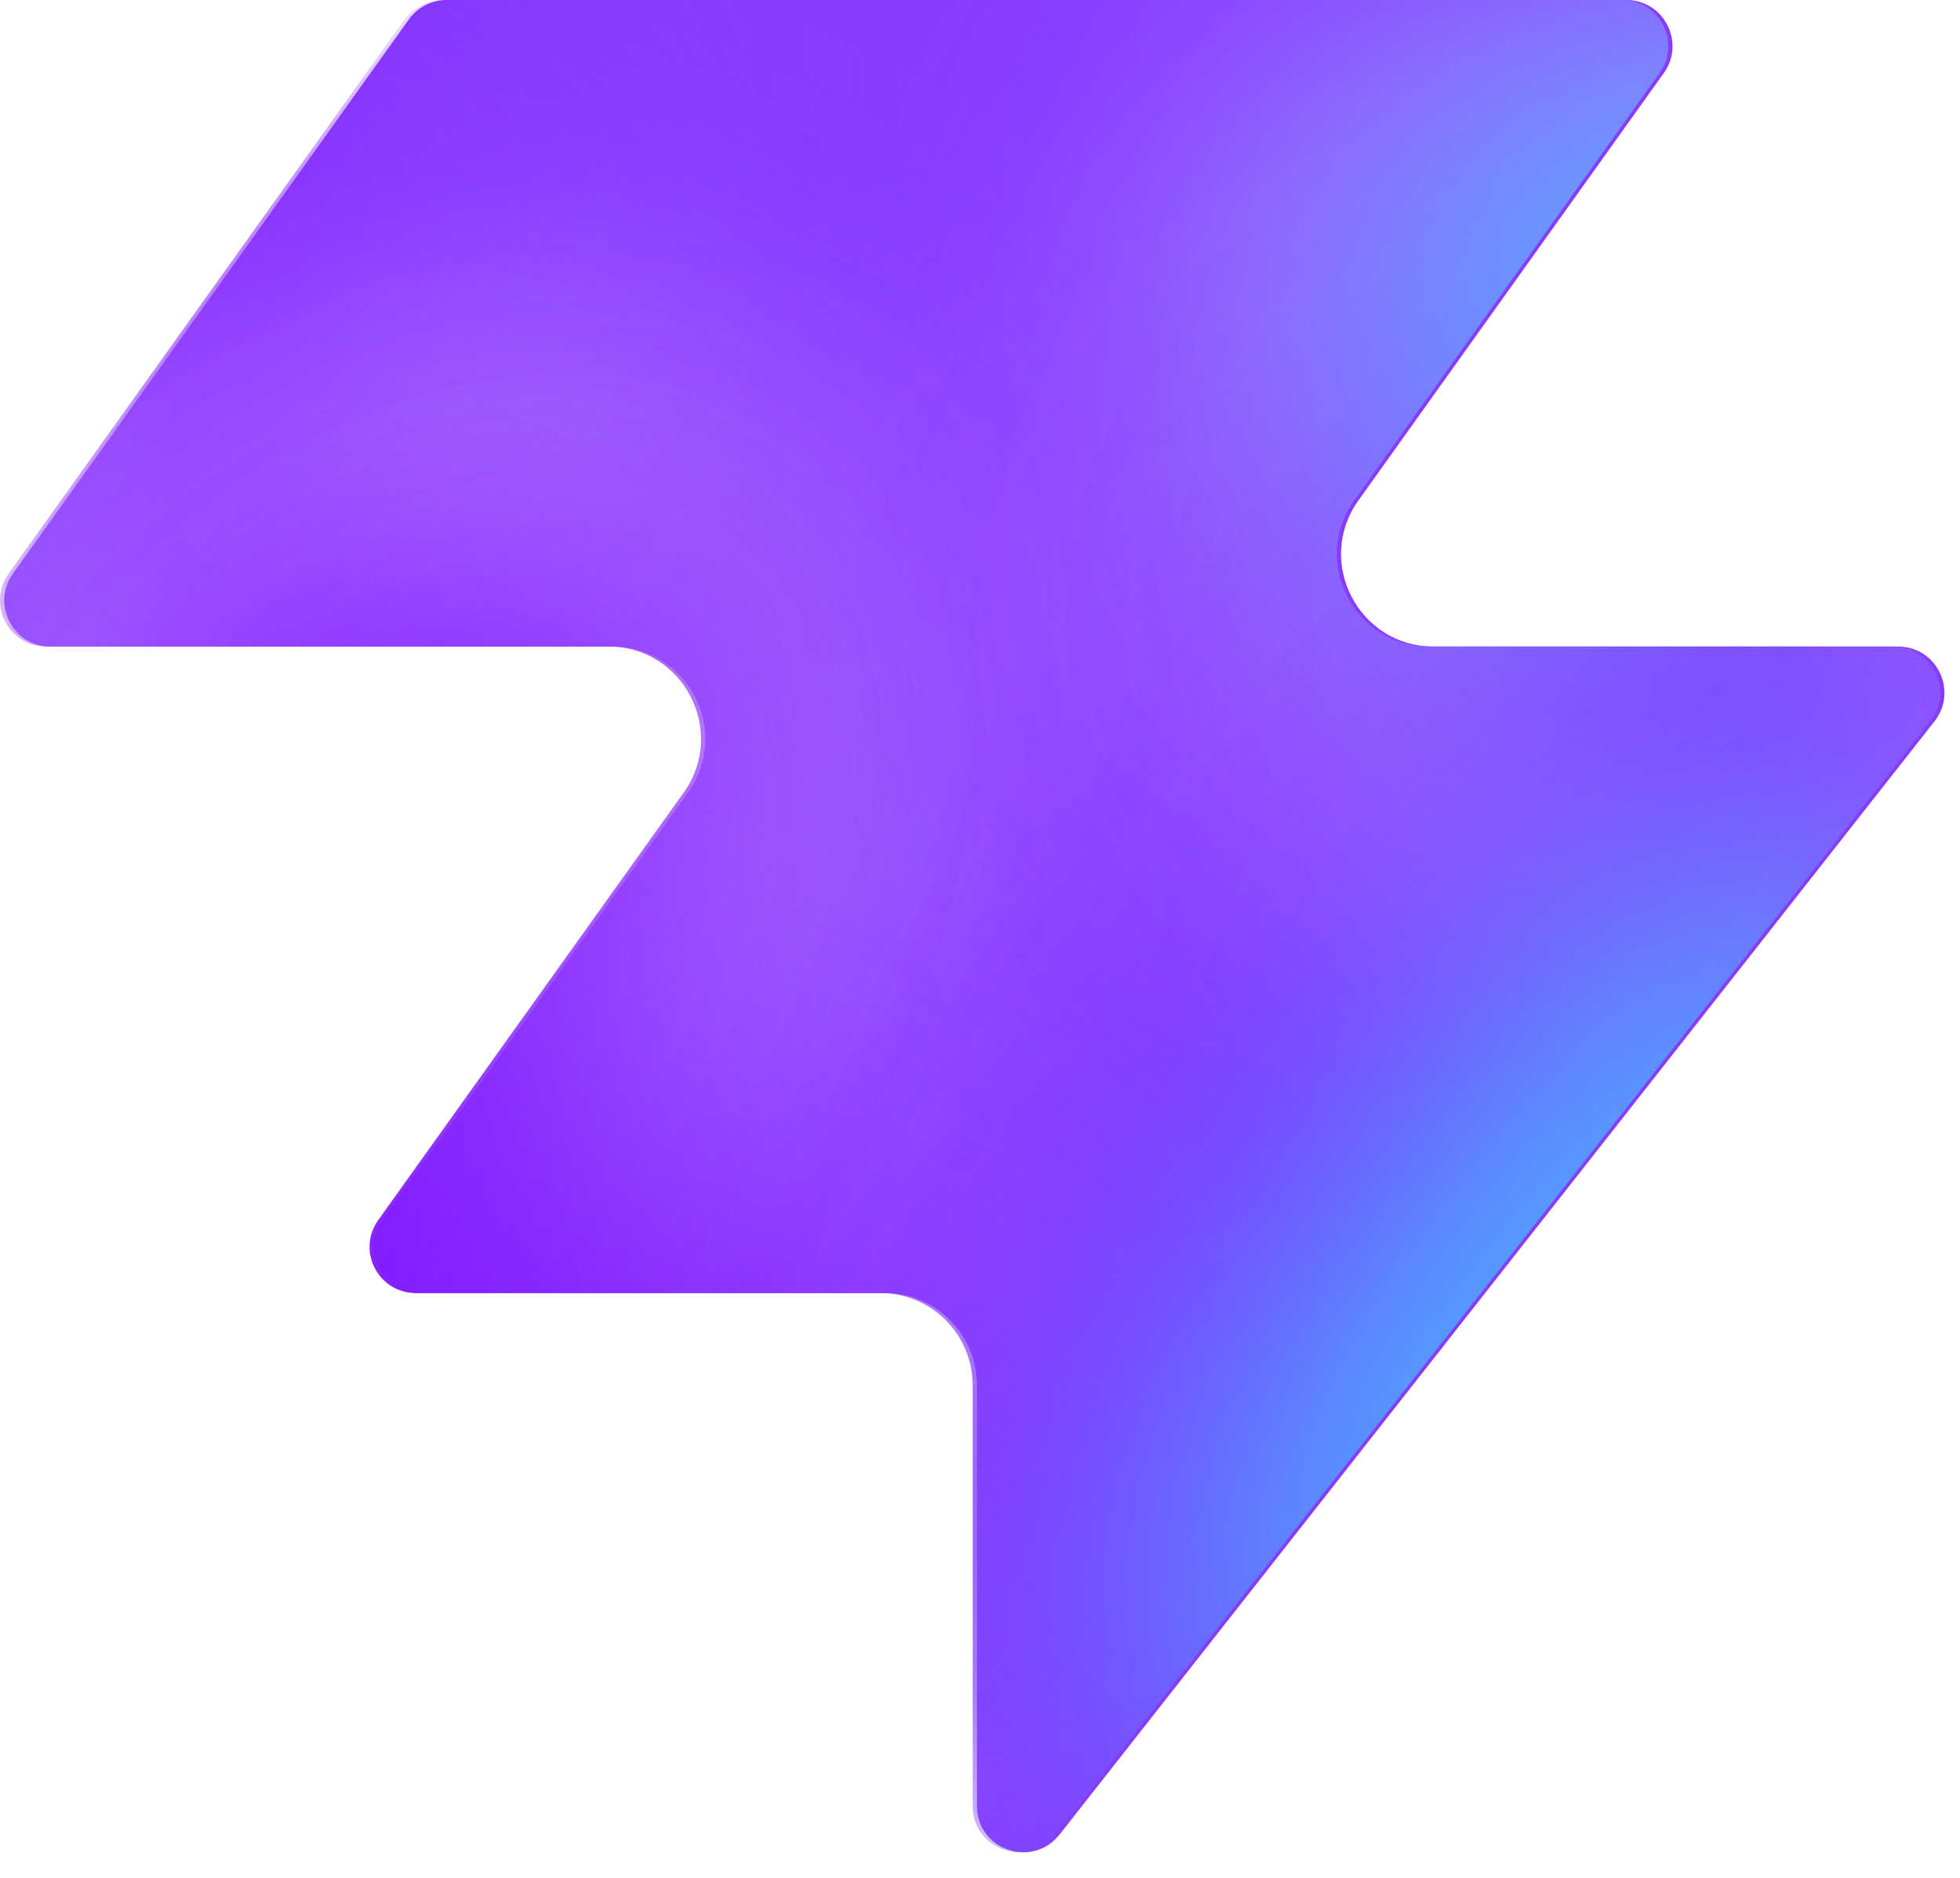
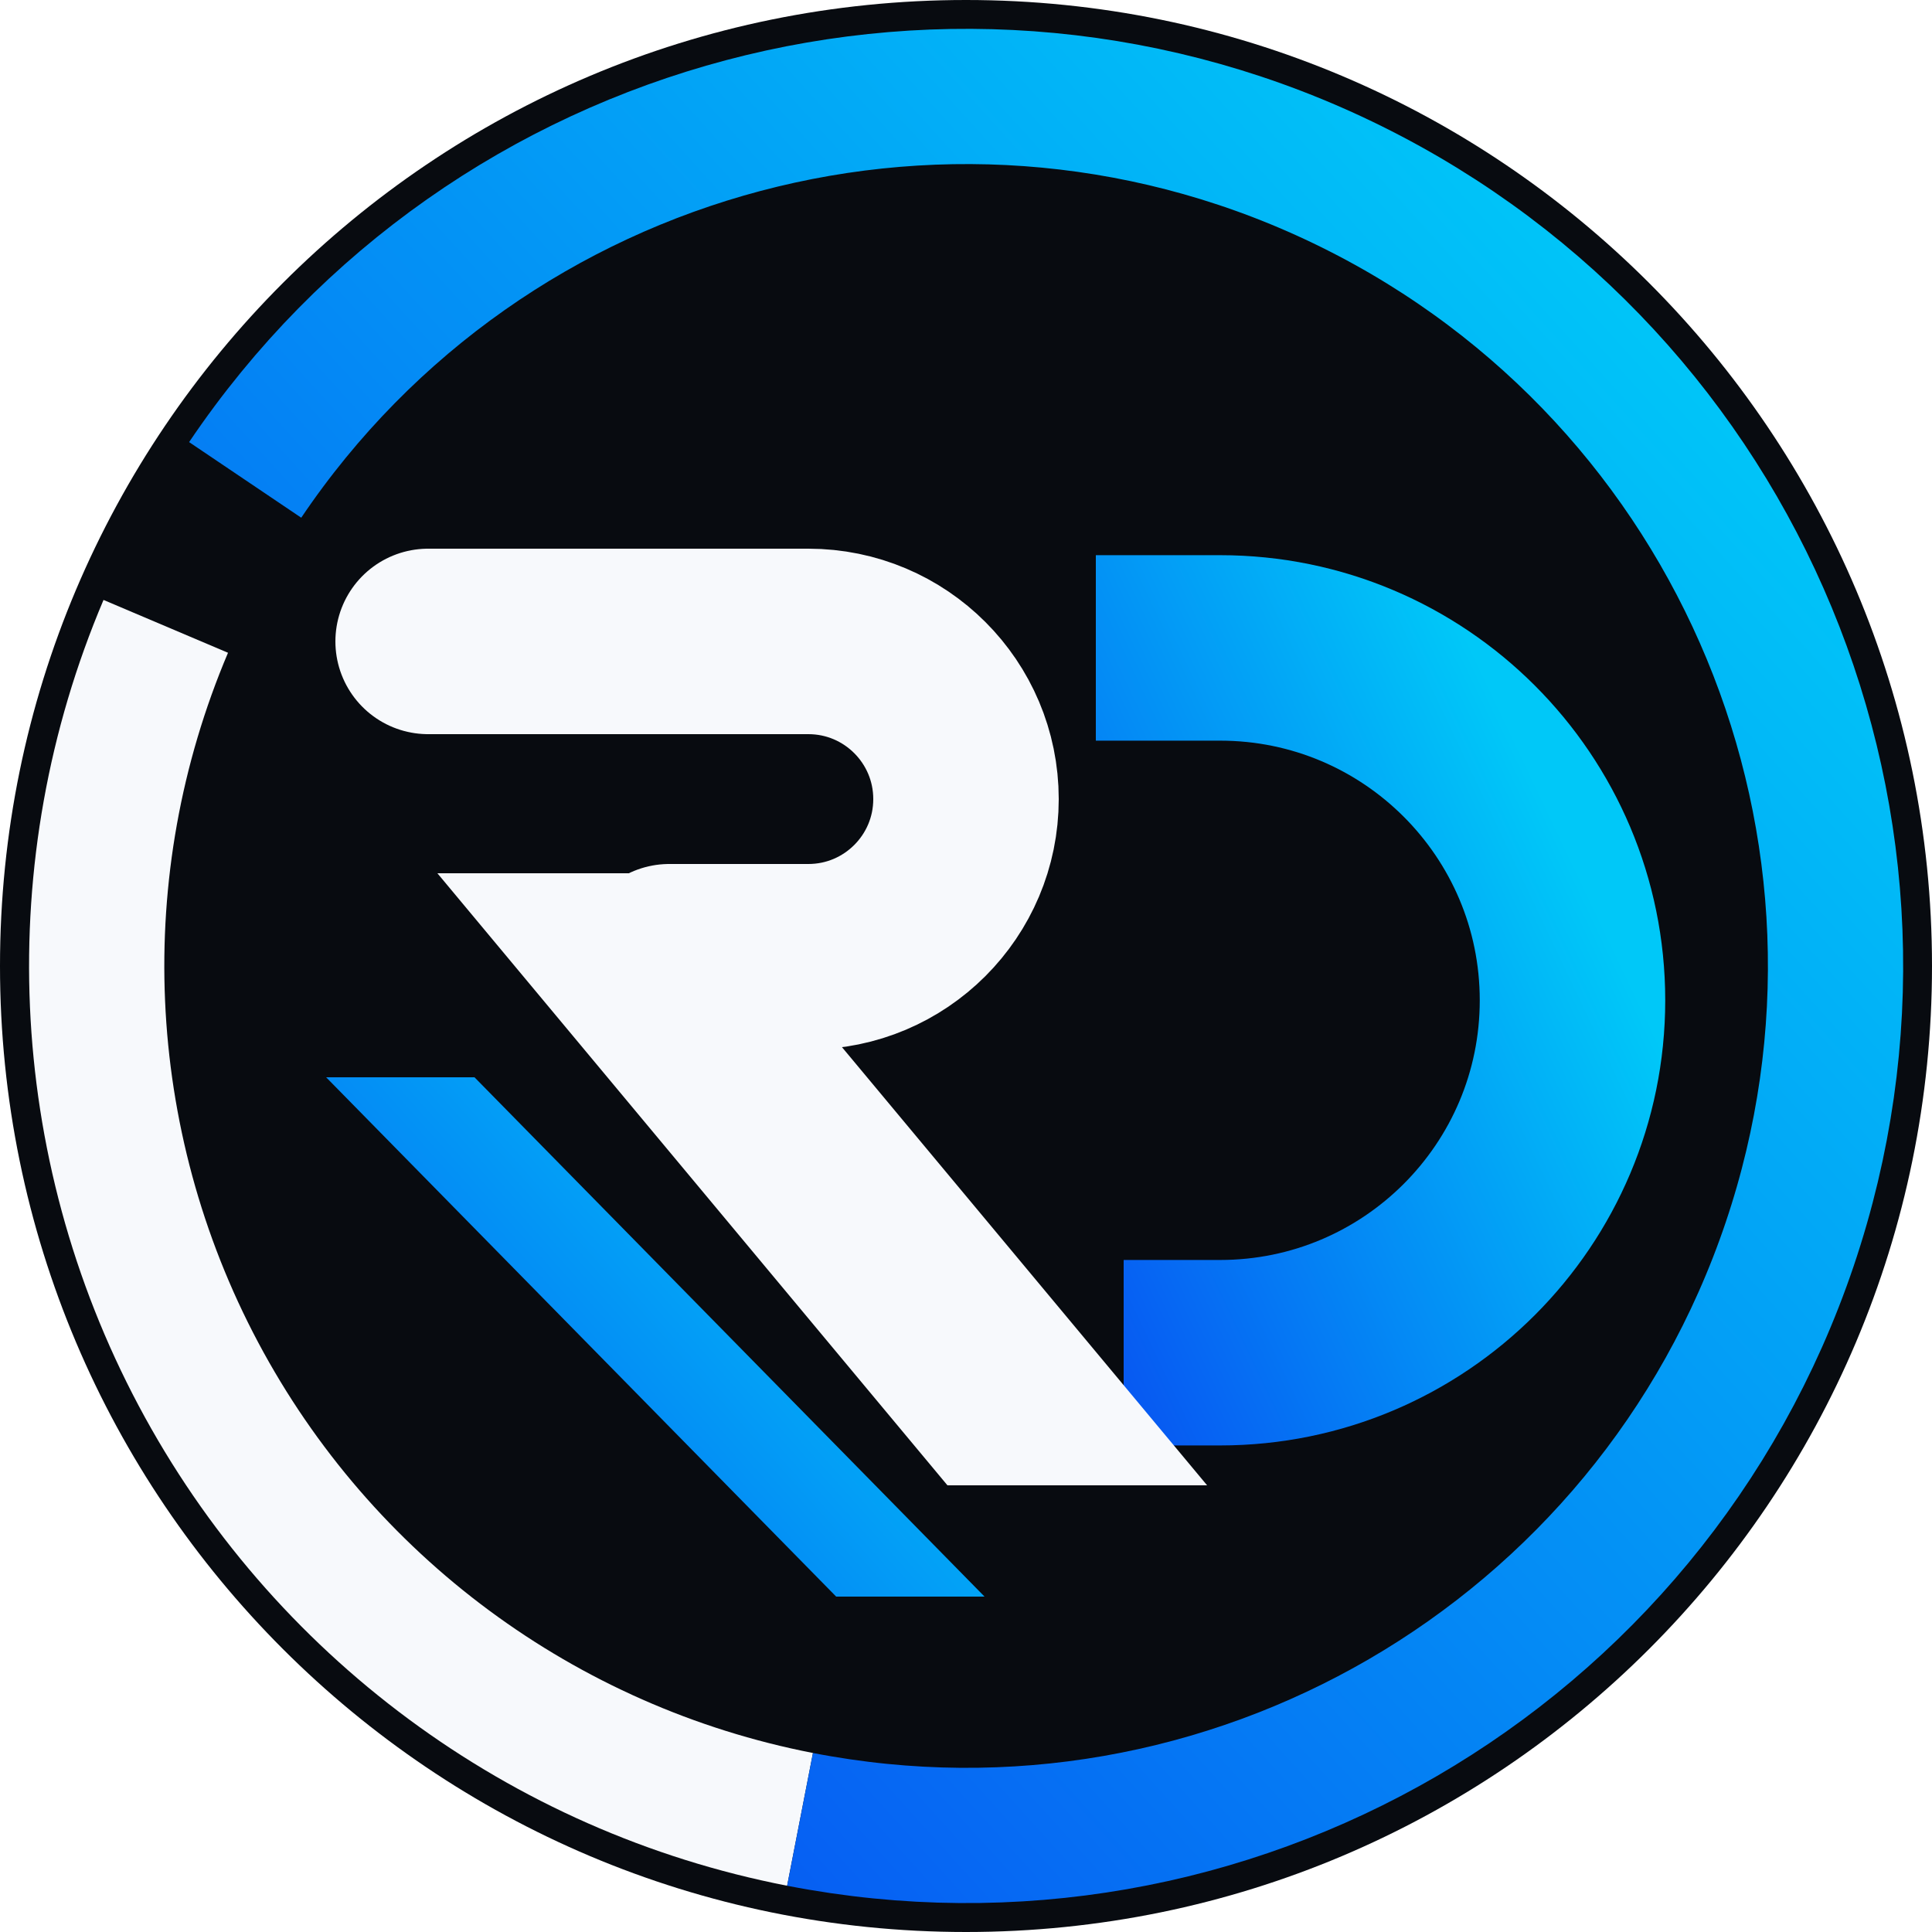
- <svg xmlns="http://www.w3.org/2000/svg" width="48" height="46" fill="none" viewBox="0 0 48 46">
-   <path fill="#863bff" d="M25.946 44.938c-.664.845-2.021.375-2.021-.698V33.937a2.26 2.26 0 0 0-2.262-2.262H10.287c-.92 0-1.456-1.04-.92-1.788l7.48-10.471c1.07-1.497 0-3.578-1.842-3.578H1.237c-.92 0-1.456-1.04-.92-1.788L10.013.474c.214-.297.556-.474.92-.474h28.894c.92 0 1.456 1.04.92 1.788l-7.48 10.471c-1.07 1.498 0 3.579 1.842 3.579h11.377c.943 0 1.473 1.088.89 1.83L25.947 44.94z" style="fill:#863bff;fill:color(display-p3 .525 .23 1);fill-opacity:1" />
-   <mask id="a" width="48" height="46" x="0" y="0" maskUnits="userSpaceOnUse" style="mask-type:alpha">
-     <path fill="#000" d="M25.842 44.938c-.664.844-2.021.375-2.021-.698V33.937a2.26 2.26 0 0 0-2.262-2.262H10.183c-.92 0-1.456-1.04-.92-1.788l7.48-10.471c1.07-1.498 0-3.579-1.842-3.579H1.133c-.92 0-1.456-1.04-.92-1.787L9.91.473c.214-.297.556-.474.92-.474h28.894c.92 0 1.456 1.04.92 1.788l-7.48 10.471c-1.07 1.498 0 3.578 1.842 3.578h11.377c.943 0 1.473 1.088.89 1.832L25.843 44.94z" style="fill:#000;fill-opacity:1" />
-   </mask>
-   <g mask="url(#a)">
-     <g filter="url(#b)">
-       <ellipse cx="5.508" cy="14.704" fill="#ede6ff" rx="5.508" ry="14.704" style="fill:#ede6ff;fill:color(display-p3 .927 .903 1);fill-opacity:1" transform="matrix(.00324 1 1 -.00324 -4.47 31.516)" />
-     </g>
-     <g filter="url(#c)">
-       <ellipse cx="10.399" cy="29.851" fill="#ede6ff" rx="10.399" ry="29.851" style="fill:#ede6ff;fill:color(display-p3 .927 .903 1);fill-opacity:1" transform="matrix(.00324 1 1 -.00324 -39.328 7.883)" />
-     </g>
-     <g filter="url(#d)">
-       <ellipse cx="5.508" cy="30.487" fill="#7e14ff" rx="5.508" ry="30.487" style="fill:#7e14ff;fill:color(display-p3 .492 .077 1);fill-opacity:1" transform="rotate(89.814 -25.913 -14.639)scale(1 -1)" />
-     </g>
-     <g filter="url(#e)">
-       <ellipse cx="5.508" cy="30.599" fill="#7e14ff" rx="5.508" ry="30.599" style="fill:#7e14ff;fill:color(display-p3 .492 .077 1);fill-opacity:1" transform="rotate(89.814 -32.644 -3.334)scale(1 -1)" />
-     </g>
-     <g filter="url(#f)">
-       <ellipse cx="5.508" cy="30.599" fill="#7e14ff" rx="5.508" ry="30.599" style="fill:#7e14ff;fill:color(display-p3 .492 .077 1);fill-opacity:1" transform="matrix(.00324 1 1 -.00324 -34.34 30.47)" />
-     </g>
-     <g filter="url(#g)">
-       <ellipse cx="14.072" cy="22.078" fill="#ede6ff" rx="14.072" ry="22.078" style="fill:#ede6ff;fill:color(display-p3 .927 .903 1);fill-opacity:1" transform="rotate(93.35 24.506 48.493)scale(-1 1)" />
-     </g>
-     <g filter="url(#h)">
-       <ellipse cx="3.47" cy="21.501" fill="#7e14ff" rx="3.47" ry="21.501" style="fill:#7e14ff;fill:color(display-p3 .492 .077 1);fill-opacity:1" transform="rotate(89.009 28.708 47.59)scale(-1 1)" />
-     </g>
-     <g filter="url(#i)">
-       <ellipse cx="3.47" cy="21.501" fill="#7e14ff" rx="3.47" ry="21.501" style="fill:#7e14ff;fill:color(display-p3 .492 .077 1);fill-opacity:1" transform="rotate(89.009 28.708 47.59)scale(-1 1)" />
-     </g>
-     <g filter="url(#j)">
-       <ellipse cx=".387" cy="8.972" fill="#7e14ff" rx="4.407" ry="29.108" style="fill:#7e14ff;fill:color(display-p3 .492 .077 1);fill-opacity:1" transform="rotate(39.51 .387 8.972)" />
-     </g>
-     <g filter="url(#k)">
-       <ellipse cx="47.523" cy="-6.092" fill="#7e14ff" rx="4.407" ry="29.108" style="fill:#7e14ff;fill:color(display-p3 .492 .077 1);fill-opacity:1" transform="rotate(37.892 47.523 -6.092)" />
-     </g>
-     <g filter="url(#l)">
-       <ellipse cx="41.412" cy="6.333" fill="#47bfff" rx="5.971" ry="9.665" style="fill:#47bfff;fill:color(display-p3 .28 .748 1);fill-opacity:1" transform="rotate(37.892 41.412 6.333)" />
-     </g>
-     <g filter="url(#m)">
-       <ellipse cx="-1.879" cy="38.332" fill="#7e14ff" rx="4.407" ry="29.108" style="fill:#7e14ff;fill:color(display-p3 .492 .077 1);fill-opacity:1" transform="rotate(37.892 -1.88 38.332)" />
-     </g>
-     <g filter="url(#n)">
-       <ellipse cx="-1.879" cy="38.332" fill="#7e14ff" rx="4.407" ry="29.108" style="fill:#7e14ff;fill:color(display-p3 .492 .077 1);fill-opacity:1" transform="rotate(37.892 -1.88 38.332)" />
-     </g>
-     <g filter="url(#o)">
-       <ellipse cx="35.651" cy="29.907" fill="#7e14ff" rx="4.407" ry="29.108" style="fill:#7e14ff;fill:color(display-p3 .492 .077 1);fill-opacity:1" transform="rotate(37.892 35.651 29.907)" />
-     </g>
-     <g filter="url(#p)">
-       <ellipse cx="38.418" cy="32.4" fill="#47bfff" rx="5.971" ry="15.297" style="fill:#47bfff;fill:color(display-p3 .28 .748 1);fill-opacity:1" transform="rotate(37.892 38.418 32.4)" />
-     </g>
+ <svg xmlns="http://www.w3.org/2000/svg" viewBox="0 0 100 100">
+   <defs>
+     <linearGradient id="r" x1="0.1" y1="0.9" x2="0.9" y2="0.1">
+       <stop offset="0" stop-color="#0757F2" />
+       <stop offset="1" stop-color="#00C8F8" />
+     </linearGradient>
+     <linearGradient id="l" x1="0" y1="1" x2="1" y2="0.3">
+       <stop offset="0" stop-color="#0757F2" />
+       <stop offset="1" stop-color="#00C8F8" />
+     </linearGradient>
+   </defs>
+   <circle cx="50" cy="50" r="50" fill="#080B10" />
+   <path d="M41.41 94.17A45 45 0 0 1 8.58 32.42" fill="none" stroke="#F7F9FC" stroke-width="7" />
+   <path d="M12.69 24.84A45 45 0 1 1 41.41 94.17" fill="none" stroke="url(#r)" stroke-width="7" />
+   <g transform="translate(2 2) scale(0.96)">
+     <path d="M57 32.85H63.7A19 19 0 0 1 63.7 70.85H58.5" fill="none" stroke="url(#l)" stroke-width="10" />
+     <path d="M21 32.5H41.5A8.5 8.5 0 0 1 41.5 49.5H34" fill="none" stroke="#F7F9FC" stroke-width="10" stroke-linecap="round" />
+     <path d="M21.5 45H35.5L63 78H49Z" fill="#F7F9FC" />
+     <path d="M15.5 56H23.5L51 84H43Z" fill="url(#l)" />
  </g>
-   <defs>
-     <filter id="b" width="60.045" height="41.654" x="-19.77" y="16.149" color-interpolation-filters="sRGB" filterUnits="userSpaceOnUse">
-       <feFlood flood-opacity="0" result="BackgroundImageFix" />
-       <feBlend in="SourceGraphic" in2="BackgroundImageFix" result="shape" />
-       <feGaussianBlur result="effect1_foregroundBlur_2002_17158" stdDeviation="7.659" />
-     </filter>
-     <filter id="c" width="90.34" height="51.437" x="-54.613" y="-7.533" color-interpolation-filters="sRGB" filterUnits="userSpaceOnUse">
-       <feFlood flood-opacity="0" result="BackgroundImageFix" />
-       <feBlend in="SourceGraphic" in2="BackgroundImageFix" result="shape" />
-       <feGaussianBlur result="effect1_foregroundBlur_2002_17158" stdDeviation="7.659" />
-     </filter>
-     <filter id="d" width="79.355" height="29.4" x="-49.64" y="2.03" color-interpolation-filters="sRGB" filterUnits="userSpaceOnUse">
-       <feFlood flood-opacity="0" result="BackgroundImageFix" />
-       <feBlend in="SourceGraphic" in2="BackgroundImageFix" result="shape" />
-       <feGaussianBlur result="effect1_foregroundBlur_2002_17158" stdDeviation="4.596" />
-     </filter>
-     <filter id="e" width="79.579" height="29.4" x="-45.045" y="20.029" color-interpolation-filters="sRGB" filterUnits="userSpaceOnUse">
-       <feFlood flood-opacity="0" result="BackgroundImageFix" />
-       <feBlend in="SourceGraphic" in2="BackgroundImageFix" result="shape" />
-       <feGaussianBlur result="effect1_foregroundBlur_2002_17158" stdDeviation="4.596" />
-     </filter>
-     <filter id="f" width="79.579" height="29.4" x="-43.513" y="21.178" color-interpolation-filters="sRGB" filterUnits="userSpaceOnUse">
-       <feFlood flood-opacity="0" result="BackgroundImageFix" />
-       <feBlend in="SourceGraphic" in2="BackgroundImageFix" result="shape" />
-       <feGaussianBlur result="effect1_foregroundBlur_2002_17158" stdDeviation="4.596" />
-     </filter>
-     <filter id="g" width="74.749" height="58.852" x="15.756" y="-17.901" color-interpolation-filters="sRGB" filterUnits="userSpaceOnUse">
-       <feFlood flood-opacity="0" result="BackgroundImageFix" />
-       <feBlend in="SourceGraphic" in2="BackgroundImageFix" result="shape" />
-       <feGaussianBlur result="effect1_foregroundBlur_2002_17158" stdDeviation="7.659" />
-     </filter>
-     <filter id="h" width="61.377" height="25.362" x="23.548" y="2.284" color-interpolation-filters="sRGB" filterUnits="userSpaceOnUse">
-       <feFlood flood-opacity="0" result="BackgroundImageFix" />
-       <feBlend in="SourceGraphic" in2="BackgroundImageFix" result="shape" />
-       <feGaussianBlur result="effect1_foregroundBlur_2002_17158" stdDeviation="4.596" />
-     </filter>
-     <filter id="i" width="61.377" height="25.362" x="23.548" y="2.284" color-interpolation-filters="sRGB" filterUnits="userSpaceOnUse">
-       <feFlood flood-opacity="0" result="BackgroundImageFix" />
-       <feBlend in="SourceGraphic" in2="BackgroundImageFix" result="shape" />
-       <feGaussianBlur result="effect1_foregroundBlur_2002_17158" stdDeviation="4.596" />
-     </filter>
-     <filter id="j" width="56.045" height="63.649" x="-27.636" y="-22.853" color-interpolation-filters="sRGB" filterUnits="userSpaceOnUse">
-       <feFlood flood-opacity="0" result="BackgroundImageFix" />
-       <feBlend in="SourceGraphic" in2="BackgroundImageFix" result="shape" />
-       <feGaussianBlur result="effect1_foregroundBlur_2002_17158" stdDeviation="4.596" />
-     </filter>
-     <filter id="k" width="54.814" height="64.646" x="20.116" y="-38.415" color-interpolation-filters="sRGB" filterUnits="userSpaceOnUse">
-       <feFlood flood-opacity="0" result="BackgroundImageFix" />
-       <feBlend in="SourceGraphic" in2="BackgroundImageFix" result="shape" />
-       <feGaussianBlur result="effect1_foregroundBlur_2002_17158" stdDeviation="4.596" />
-     </filter>
-     <filter id="l" width="33.541" height="35.313" x="24.641" y="-11.323" color-interpolation-filters="sRGB" filterUnits="userSpaceOnUse">
-       <feFlood flood-opacity="0" result="BackgroundImageFix" />
-       <feBlend in="SourceGraphic" in2="BackgroundImageFix" result="shape" />
-       <feGaussianBlur result="effect1_foregroundBlur_2002_17158" stdDeviation="4.596" />
-     </filter>
-     <filter id="m" width="54.814" height="64.646" x="-29.286" y="6.009" color-interpolation-filters="sRGB" filterUnits="userSpaceOnUse">
-       <feFlood flood-opacity="0" result="BackgroundImageFix" />
-       <feBlend in="SourceGraphic" in2="BackgroundImageFix" result="shape" />
-       <feGaussianBlur result="effect1_foregroundBlur_2002_17158" stdDeviation="4.596" />
-     </filter>
-     <filter id="n" width="54.814" height="64.646" x="-29.286" y="6.009" color-interpolation-filters="sRGB" filterUnits="userSpaceOnUse">
-       <feFlood flood-opacity="0" result="BackgroundImageFix" />
-       <feBlend in="SourceGraphic" in2="BackgroundImageFix" result="shape" />
-       <feGaussianBlur result="effect1_foregroundBlur_2002_17158" stdDeviation="4.596" />
-     </filter>
-     <filter id="o" width="54.814" height="64.646" x="8.244" y="-2.416" color-interpolation-filters="sRGB" filterUnits="userSpaceOnUse">
-       <feFlood flood-opacity="0" result="BackgroundImageFix" />
-       <feBlend in="SourceGraphic" in2="BackgroundImageFix" result="shape" />
-       <feGaussianBlur result="effect1_foregroundBlur_2002_17158" stdDeviation="4.596" />
-     </filter>
-     <filter id="p" width="39.409" height="43.623" x="18.713" y="10.588" color-interpolation-filters="sRGB" filterUnits="userSpaceOnUse">
-       <feFlood flood-opacity="0" result="BackgroundImageFix" />
-       <feBlend in="SourceGraphic" in2="BackgroundImageFix" result="shape" />
-       <feGaussianBlur result="effect1_foregroundBlur_2002_17158" stdDeviation="4.596" />
-     </filter>
-   </defs>
</svg>
